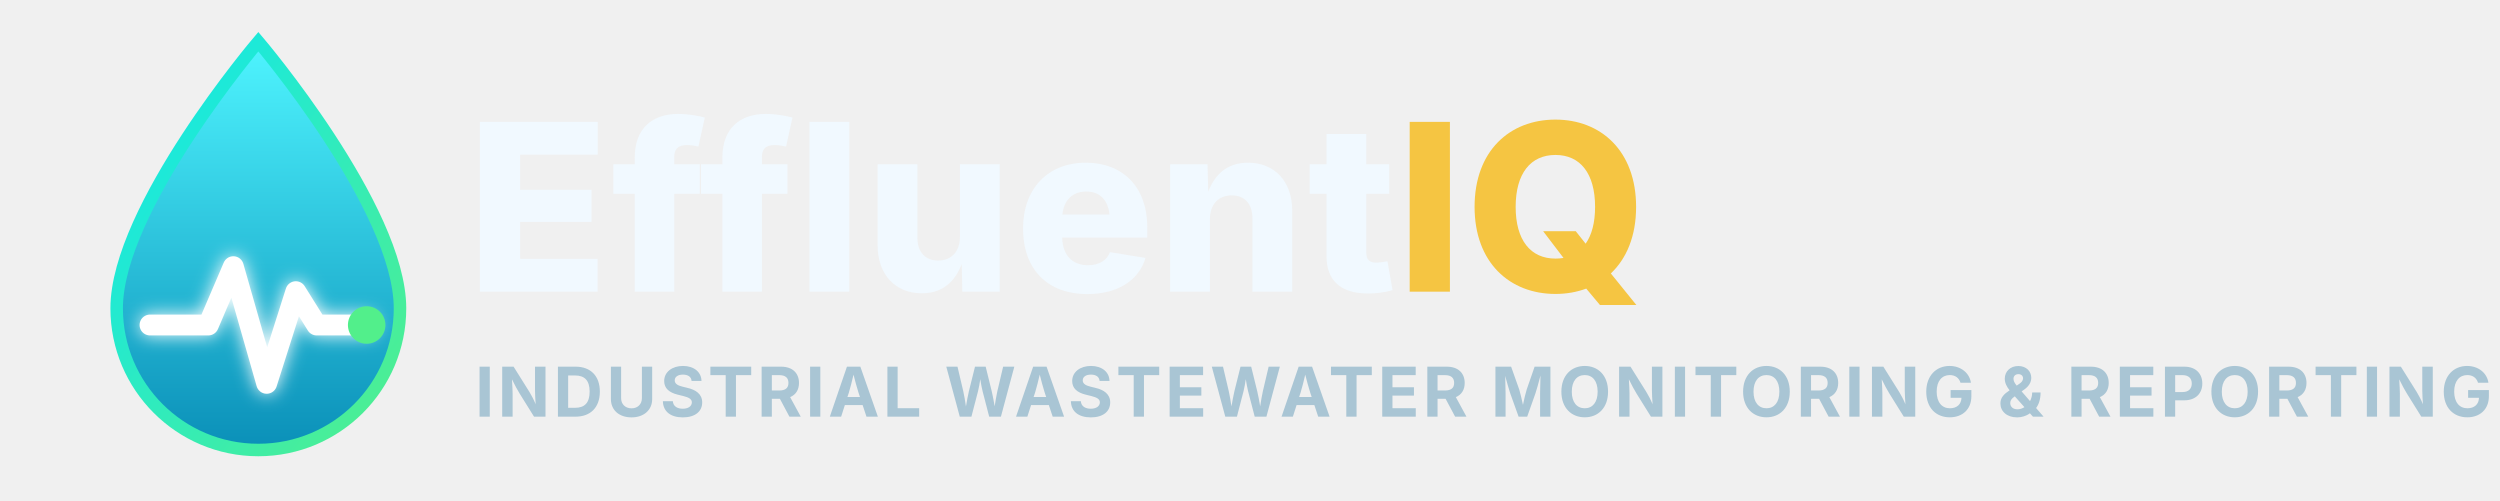
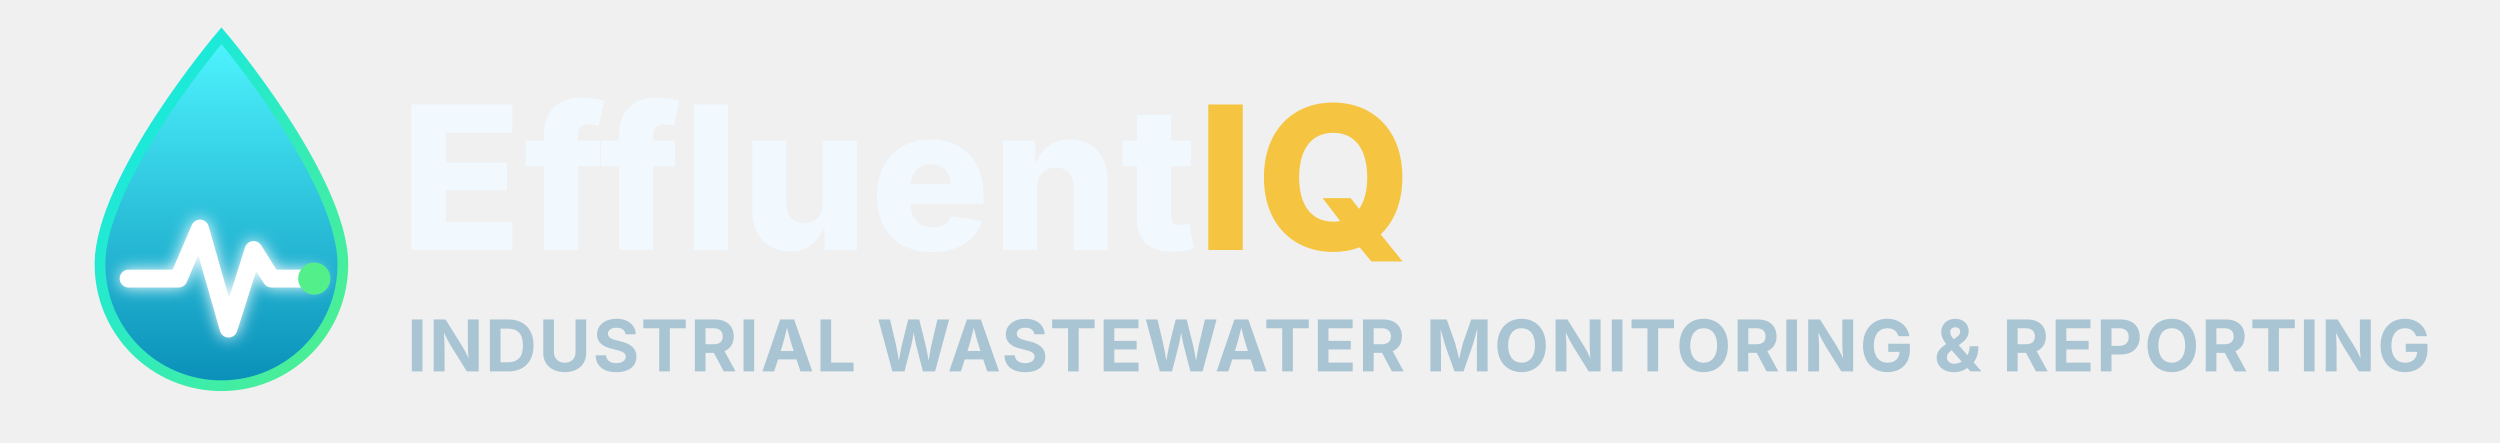
- <svg xmlns="http://www.w3.org/2000/svg" viewBox="0 0 600 120" role="img" aria-labelledby="t">
+ <svg xmlns="http://www.w3.org/2000/svg" viewBox="0 0 700 124" role="img" aria-labelledby="t">
  <defs>
    <linearGradient id="drop" x1="0" y1="0" x2="0" y2="1">
      <stop offset="0" stop-color="#4ff5ff" />
      <stop offset="1" stop-color="#0a8fb8" />
    </linearGradient>
    <linearGradient id="ring" x1="0" y1="0" x2="1" y2="1">
      <stop offset="0" stop-color="#0ce7f1" />
      <stop offset="1" stop-color="#52ef8b" />
    </linearGradient>
    <filter id="glow" x="-30%" y="-30%" width="160%" height="160%">
      <feGaussianBlur stdDeviation="2.2" result="b" />
      <feMerge>
        <feMergeNode in="b" />
        <feMergeNode in="SourceGraphic" />
      </feMerge>
    </filter>
  </defs>
  <g transform="translate(10 8)">
    <path d="M52 2 C52 2 18 42 18 66 A34 34 0 0 0 86 66 C86 42 52 2 52 2 Z" fill="url(#drop)" />
    <path d="M52 2 C52 2 18 42 18 66 A34 34 0 0 0 86 66 C86 42 52 2 52 2 Z" fill="none" stroke="url(#ring)" stroke-width="3" />
    <path d="M26 70 H40 L46 56 L54 84 L61 62 L66 70 H78" fill="none" stroke="#ffffff" stroke-width="5" stroke-linecap="round" stroke-linejoin="round" filter="url(#glow)" />
    <circle cx="78" cy="70" r="4.5" fill="#52ef8b" />
  </g>
  <text x="112" y="70" font-family="'Segoe UI','Inter',Arial,sans-serif" font-size="56" font-weight="800" letter-spacing="0.5" fill="#f1f9ff">Effluent<tspan fill="#f5c542">IQ</tspan>
  </text>
-   <text x="114" y="100" font-family="'Segoe UI','Inter',Arial,sans-serif" font-size="16.5" font-weight="700" letter-spacing="0.8" fill="#a9c5d4">INDUSTRIAL WASTEWATER MONITORING &amp; REPORTING</text>
+   <text x="114" y="104" font-family="'Segoe UI','Inter',Arial,sans-serif" font-size="20" font-weight="700" letter-spacing="0.5" fill="#a9c5d4">INDUSTRIAL WASTEWATER MONITORING &amp; REPORTING</text>
</svg>
